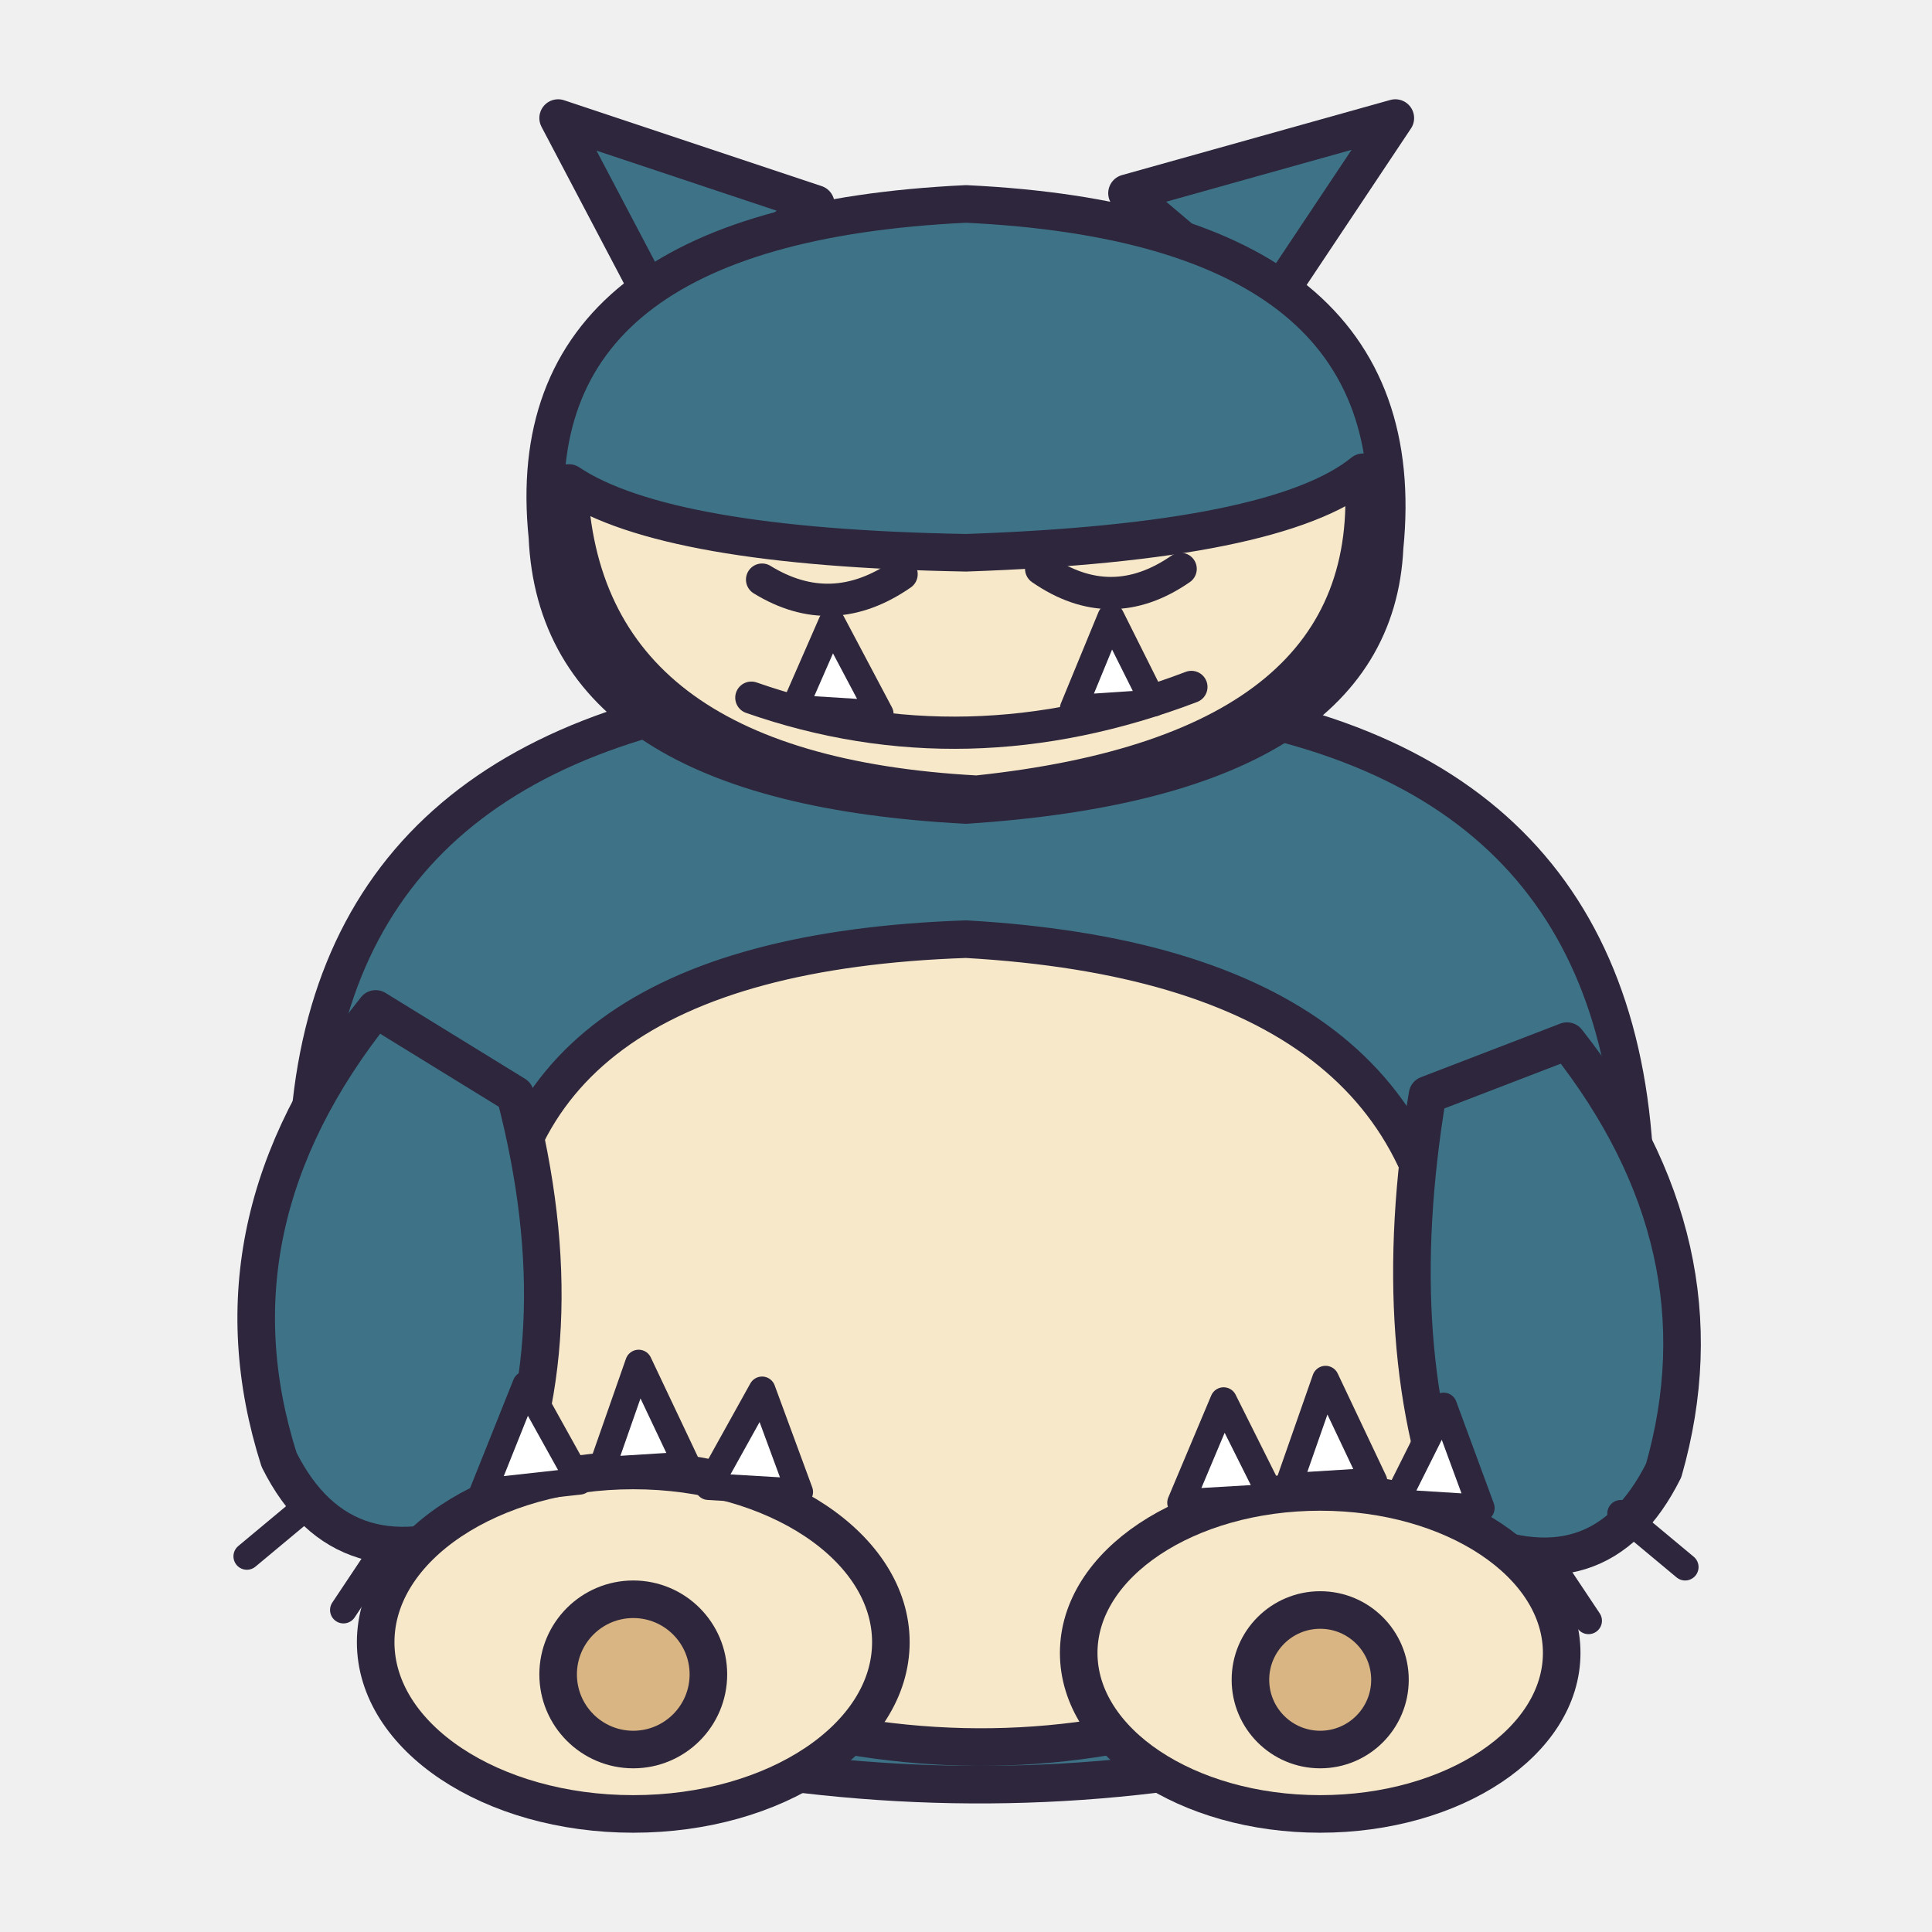
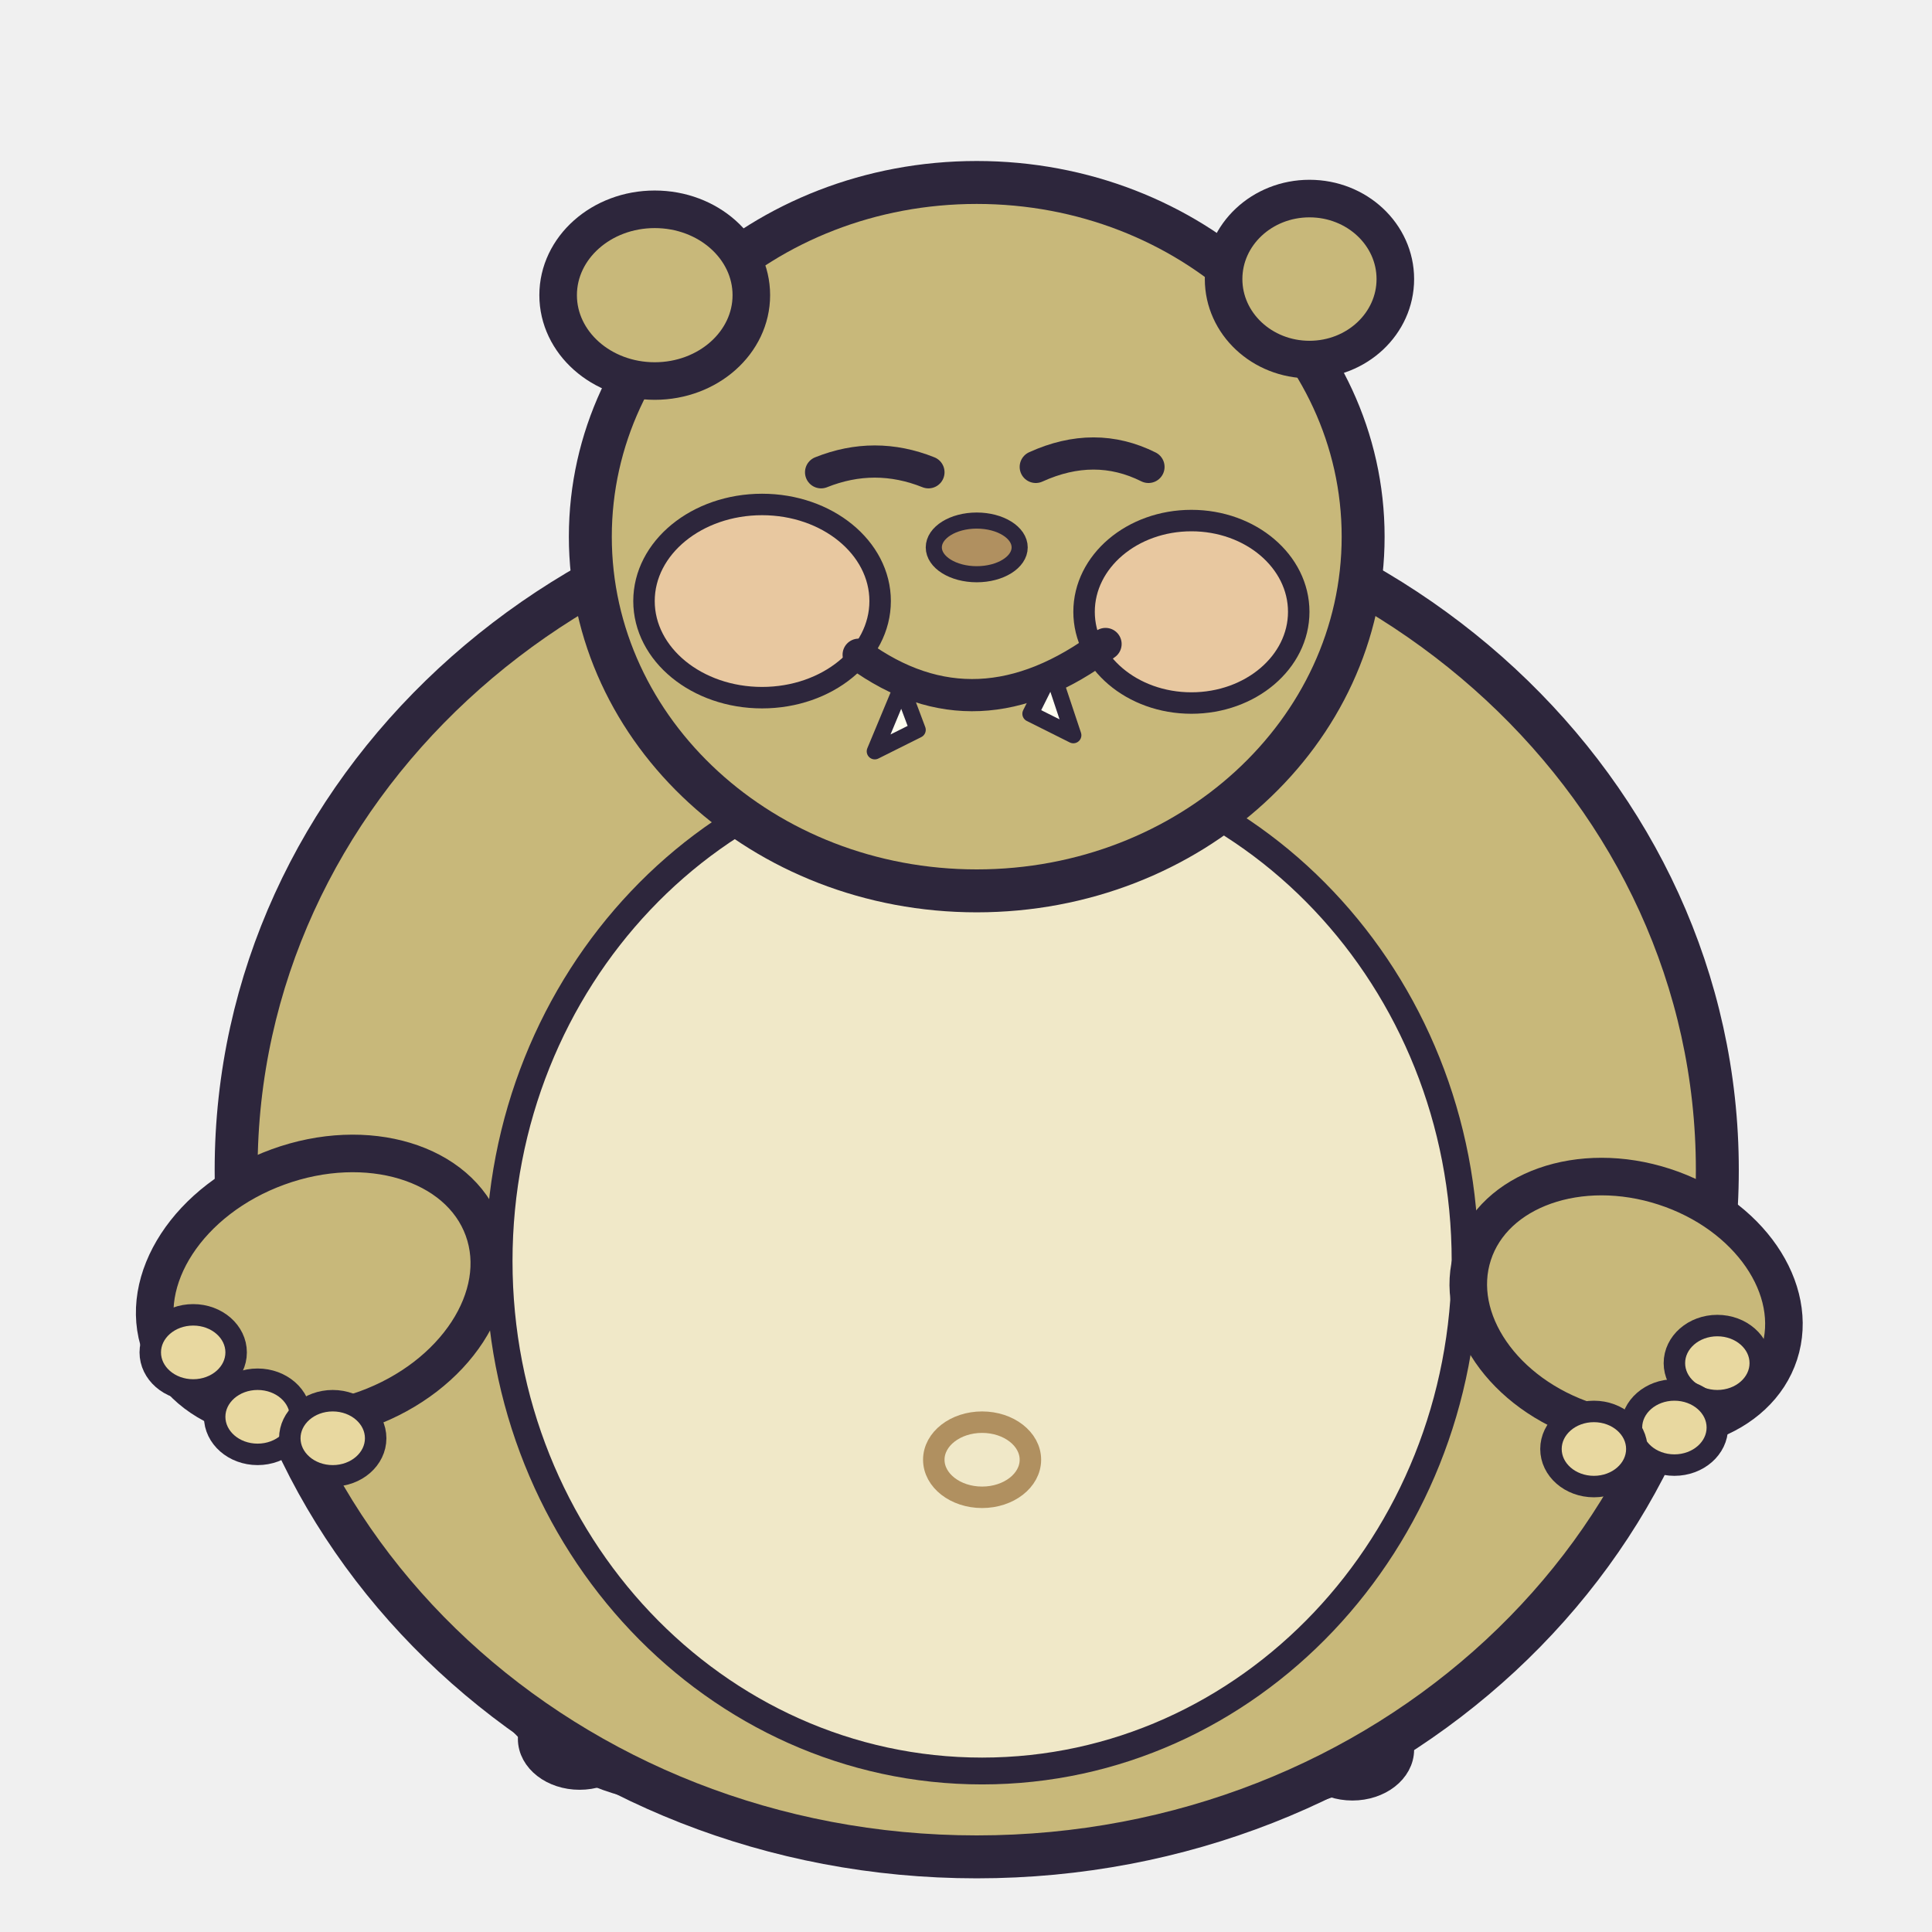
<svg xmlns="http://www.w3.org/2000/svg" viewBox="0 0 360 360">
-   <g stroke="#2d263c" stroke-width="7" stroke-linejoin="round" stroke-linecap="round">
-     <path d="M124 60 L104 22 L152 38 Z" fill="#3E7287" />
-     <path d="M236 58 L260 22 L210 36 Z" fill="#3E7287" />
-     <path d="M58 235 Q50 150 128 132 Q180 122 236 134 Q312 152 304 240 Q298 305 232 328 Q178 338 122 326 Q62 304 58 235 Z" fill="#3E7287" />
-     <path d="M92 240 Q92 178 180 175 Q268 180 270 244 Q268 300 222 320 Q180 332 136 318 Q94 298 92 240 Z" fill="#F6E8C8" />
-     <path d="M70 188 Q38 228 52 272 Q64 296 92 284 Q108 250 96 204 Z" fill="#3E7287" />
-     <path d="M292 194 Q322 232 310 274 Q298 298 272 286 Q258 252 266 204 Z" fill="#3E7287" />
-     <path d="M58 280 l-12 10" fill="none" stroke-width="5" />
-     <path d="M72 288 l-8 12" fill="none" stroke-width="5" />
-     <path d="M302 282 l12 10" fill="none" stroke-width="5" />
-     <path d="M288 290 l8 12" fill="none" stroke-width="5" />
-     <ellipse cx="118" cy="306" rx="48" ry="32" fill="#F6E8C8" />
-     <circle cx="118" cy="312" r="14" fill="#D9B583" />
-     <path d="M90 278 L98 258 L108 276 Z" fill="#ffffff" stroke-width="5" />
-     <path d="M112 274 L119 254 L128 273 Z" fill="#ffffff" stroke-width="5" />
-     <path d="M132 277 L142 259 L149 278 Z" fill="#ffffff" stroke-width="5" />
-     <ellipse cx="246" cy="308" rx="45" ry="30" fill="#F6E8C8" />
-     <circle cx="246" cy="313" r="13" fill="#D9B583" />
-     <path d="M220 280 L228 261 L237 279 Z" fill="#ffffff" stroke-width="5" />
-     <path d="M240 277 L247 257 L256 276 Z" fill="#ffffff" stroke-width="5" />
-     <path d="M260 280 L269 262 L276 281 Z" fill="#ffffff" stroke-width="5" />
-     <path d="M102 100 Q96 42 180 38 Q264 42 258 102 Q256 145 180 150 Q104 146 102 100 Z" fill="#3E7287" />
-     <path d="M106 90 Q124 102 180 103 Q238 101 254 88 Q258 140 182 148 Q108 144 106 90 Z" fill="#F6E8C8" />
-     <path d="M142 108 q13 8 26 -1" fill="none" stroke-width="6" />
-     <path d="M194 106 q13 9 26 0" fill="none" stroke-width="6" />
-     <path d="M140 130 Q180 144 222 128" fill="none" stroke-width="6" />
-     <path d="M148 132 L155 116 L164 133 Z" fill="#ffffff" stroke-width="5" />
-     <path d="M200 132 L207 115 L215 131 Z" fill="#ffffff" stroke-width="5" />
-   </g>
+   <ellipse cx="130" cy="305" rx="38" ry="28" fill="#C8B87A" stroke="#2d263c" stroke-width="7" stroke-linejoin="round" />
+   <ellipse cx="232" cy="308" rx="36" ry="26" fill="#C8B87A" stroke="#2d263c" stroke-width="7" stroke-linejoin="round" />
+   <ellipse cx="108" cy="324" rx="9" ry="7" fill="#E8D8A0" stroke="#2d263c" stroke-width="5" stroke-linejoin="round" />
+   <ellipse cx="127" cy="328" rx="9" ry="7" fill="#E8D8A0" stroke="#2d263c" stroke-width="5" stroke-linejoin="round" />
+   <ellipse cx="148" cy="325" rx="9" ry="7" fill="#E8D8A0" stroke="#2d263c" stroke-width="5" stroke-linejoin="round" />
+   <ellipse cx="210" cy="327" rx="9" ry="7" fill="#E8D8A0" stroke="#2d263c" stroke-width="5" stroke-linejoin="round" />
+   <ellipse cx="231" cy="330" rx="9" ry="7" fill="#E8D8A0" stroke="#2d263c" stroke-width="5" stroke-linejoin="round" />
+   <ellipse cx="252" cy="326" rx="9" ry="7" fill="#E8D8A0" stroke="#2d263c" stroke-width="5" stroke-linejoin="round" />
+   <ellipse cx="182" cy="218" rx="138" ry="128" fill="#C8B87A" stroke="#2d263c" stroke-width="8" stroke-linejoin="round" />
+   <ellipse cx="183" cy="235" rx="90" ry="95" fill="#F0E8C8" stroke="#2d263c" stroke-width="5" stroke-linejoin="round" />
+   <ellipse cx="60" cy="240" rx="32" ry="24" fill="#C8B87A" stroke="#2d263c" stroke-width="7" stroke-linejoin="round" transform="rotate(-20 60 240)" />
+   <ellipse cx="303" cy="243" rx="30" ry="23" fill="#C8B87A" stroke="#2d263c" stroke-width="7" stroke-linejoin="round" transform="rotate(18 303 243)" />
+   <ellipse cx="36" cy="252" rx="8" ry="7" fill="#E8D8A0" stroke="#2d263c" stroke-width="4" />
+   <ellipse cx="48" cy="264" rx="8" ry="7" fill="#E8D8A0" stroke="#2d263c" stroke-width="4" />
+   <ellipse cx="62" cy="268" rx="8" ry="7" fill="#E8D8A0" stroke="#2d263c" stroke-width="4" />
+   <ellipse cx="320" cy="254" rx="8" ry="7" fill="#E8D8A0" stroke="#2d263c" stroke-width="4" />
+   <ellipse cx="312" cy="266" rx="8" ry="7" fill="#E8D8A0" stroke="#2d263c" stroke-width="4" />
+   <ellipse cx="297" cy="270" rx="8" ry="7" fill="#E8D8A0" stroke="#2d263c" stroke-width="4" />
+   <ellipse cx="182" cy="100" rx="72" ry="66" fill="#C8B87A" stroke="#2d263c" stroke-width="8" stroke-linejoin="round" />
+   <ellipse cx="122" cy="55" rx="18" ry="16" fill="#C8B87A" stroke="#2d263c" stroke-width="7" stroke-linejoin="round" />
+   <ellipse cx="244" cy="52" rx="16" ry="15" fill="#C8B87A" stroke="#2d263c" stroke-width="7" stroke-linejoin="round" />
+   <ellipse cx="142" cy="112" rx="22" ry="18" fill="#E8C8A0" stroke="#2d263c" stroke-width="4" stroke-linejoin="round" />
+   <ellipse cx="222" cy="114" rx="20" ry="17" fill="#E8C8A0" stroke="#2d263c" stroke-width="4" stroke-linejoin="round" />
+   <path d="M153 88 Q163 84 173 88" fill="none" stroke="#2d263c" stroke-width="6" stroke-linecap="round" />
+   <path d="M193 87 Q204 82 214 87" fill="none" stroke="#2d263c" stroke-width="6" stroke-linecap="round" />
+   <ellipse cx="182" cy="102" rx="8" ry="5" fill="#B09060" stroke="#2d263c" stroke-width="3" />
+   <path d="M160 122 Q182 138 206 120" fill="none" stroke="#2d263c" stroke-width="6" stroke-linecap="round" stroke-linejoin="round" />
+   <path d="M168 128 L163 140 L171 136 Z" fill="#FFFEF0" stroke="#2d263c" stroke-width="3" stroke-linejoin="round" />
+   <path d="M196 125 L200 137 L192 133 Z" fill="#FFFEF0" stroke="#2d263c" stroke-width="3" stroke-linejoin="round" />
+   <ellipse cx="183" cy="272" rx="9" ry="7" fill="none" stroke="#B09060" stroke-width="4" />
</svg>
